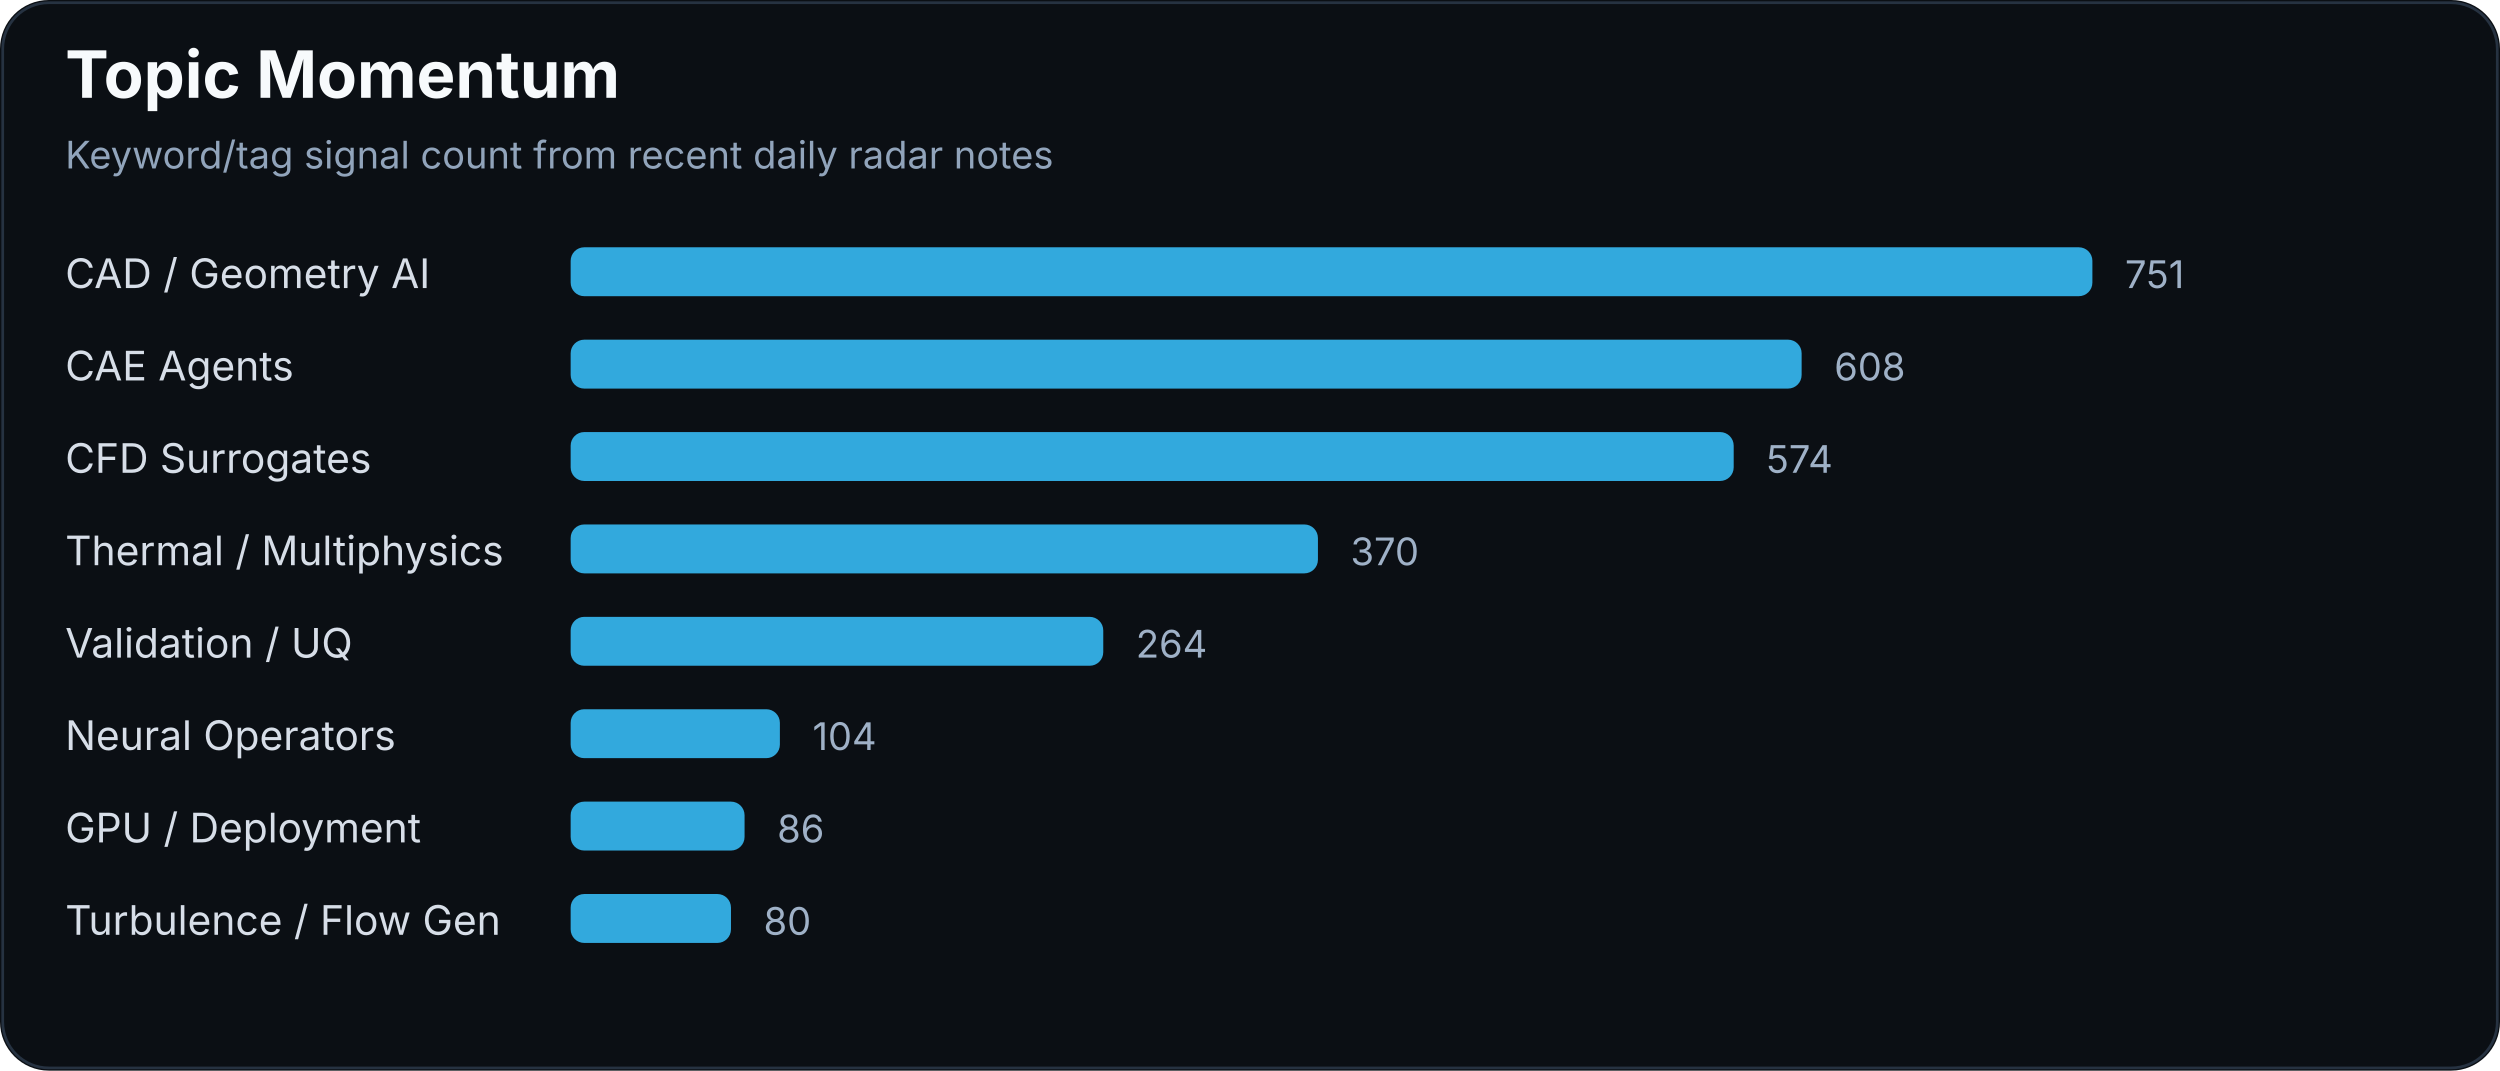
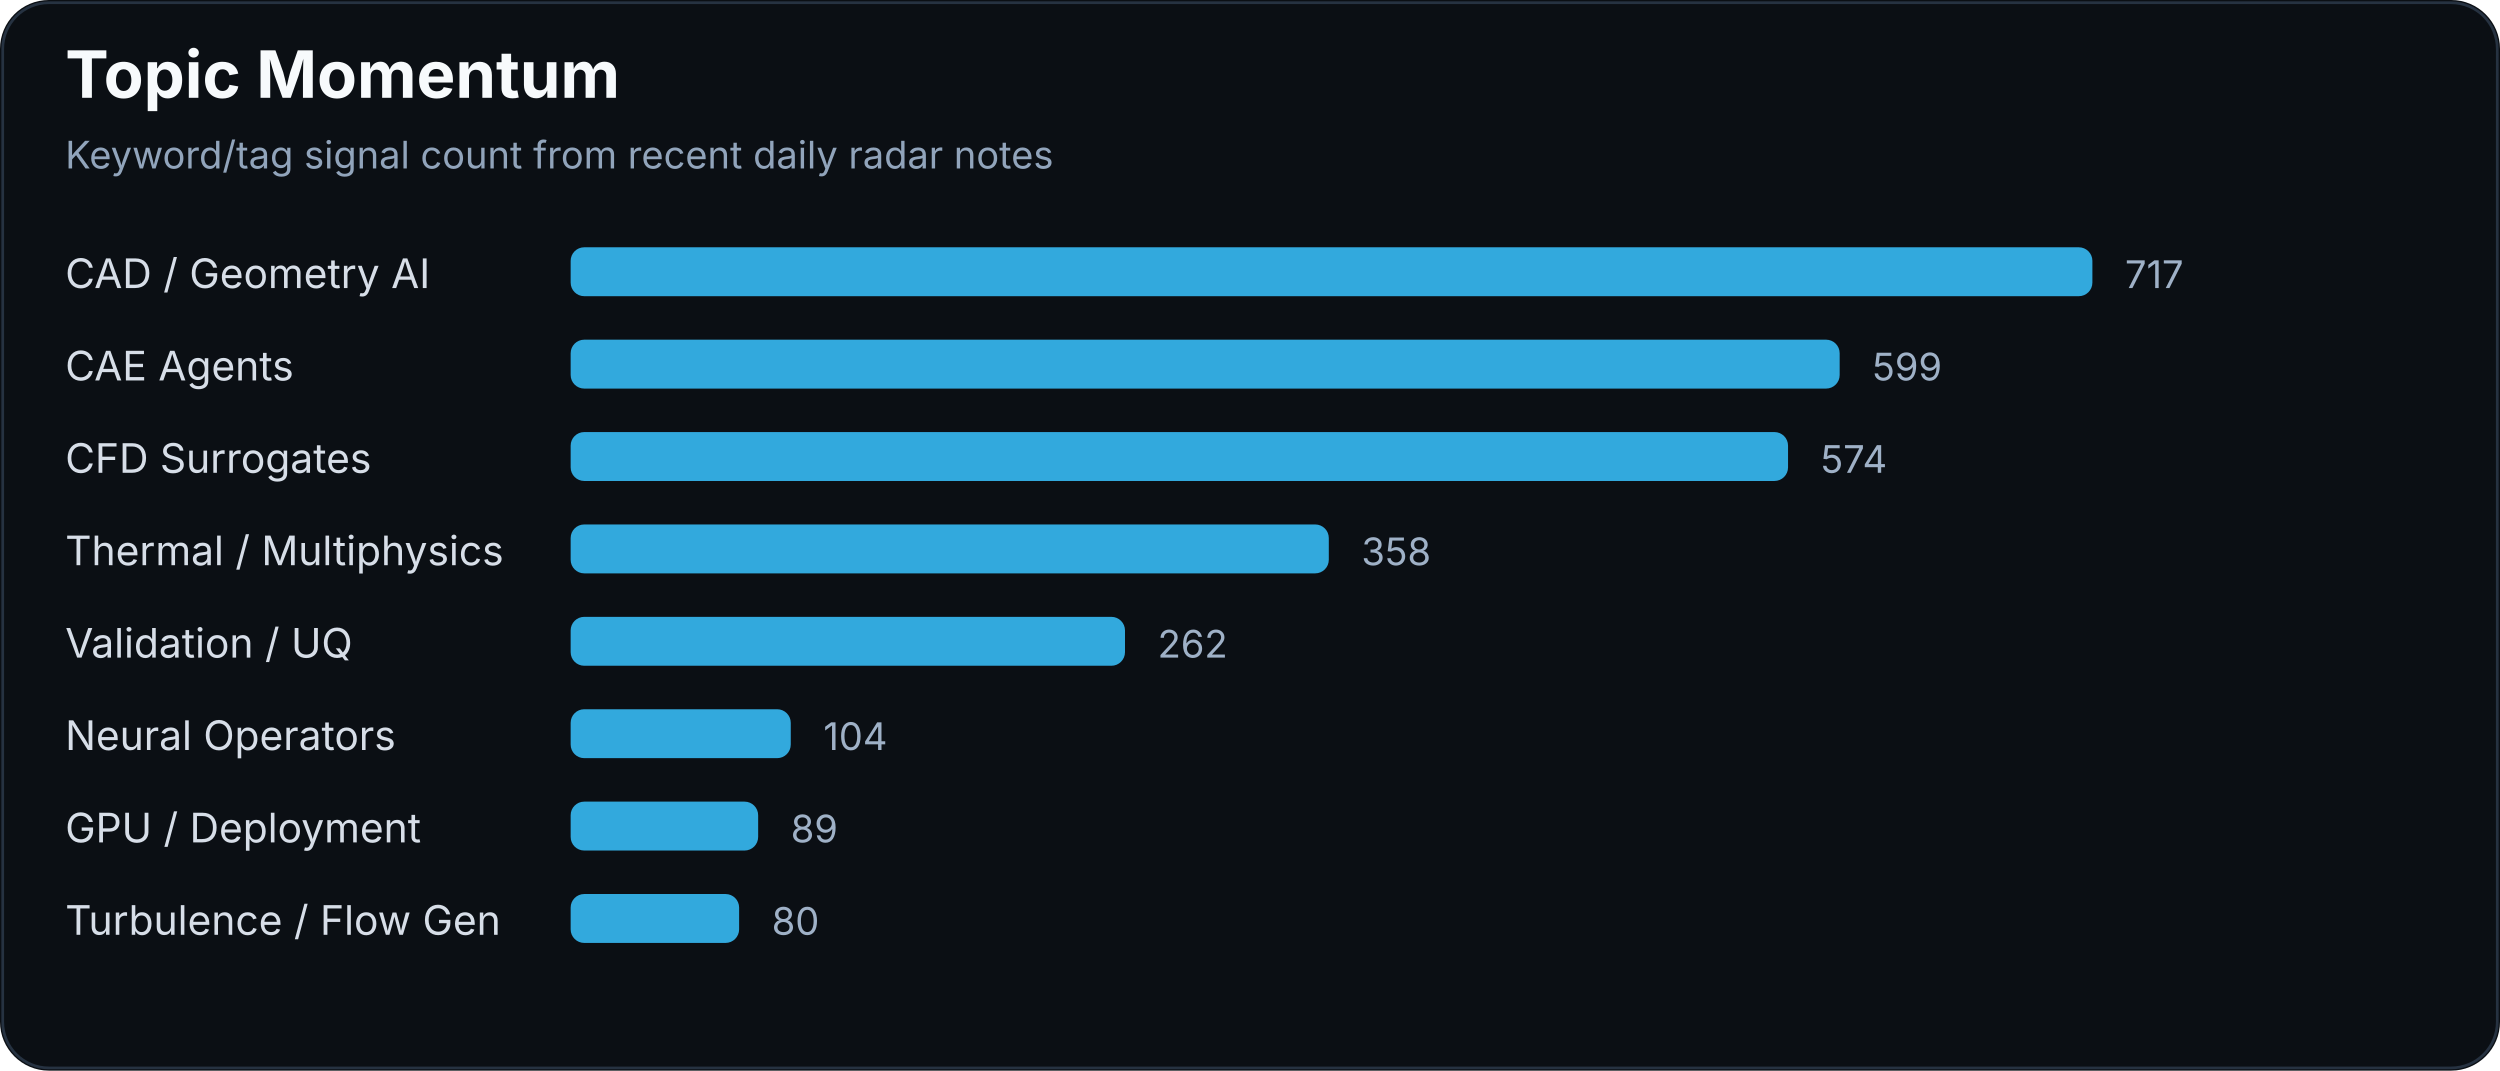
<svg xmlns="http://www.w3.org/2000/svg" width="920" height="394" viewBox="0 0 920 394">
  <rect width="100%" height="100%" rx="18" fill="#0b0f14" />
  <rect x="1" y="1" width="918" height="392" rx="17" fill="none" stroke="#263241" />
  <text x="24" y="36" font-size="24" font-family="Inter, ui-sans-serif, system-ui, -apple-system, Segoe UI, sans-serif" font-weight="700" fill="#f7fafc">Topic Momentum</text>
  <text x="24" y="62" font-size="14" font-family="Inter, ui-sans-serif, system-ui, -apple-system, Segoe UI, sans-serif" fill="#91a4bb">Keyword/tag signal count from recent daily radar notes</text>
  <g font-family="Inter, ui-sans-serif, system-ui, -apple-system, Segoe UI, sans-serif">
    <text x="24" y="106" font-size="15" fill="#d7dee8">CAD / Geometry AI</text>
    <rect x="210" y="91" width="560" height="18" rx="5" fill="#38bdf8" opacity="0.88" />
-     <text x="782" y="106" font-size="14" fill="#9fb1c7">751</text>
+     <text x="782" y="106" font-size="14" fill="#9fb1c7">717</text>
    <text x="24" y="140" font-size="15" fill="#d7dee8">CAE Agents</text>
-     <rect x="210" y="125" width="453" height="18" rx="5" fill="#38bdf8" opacity="0.88" />
-     <text x="675" y="140" font-size="14" fill="#9fb1c7">608</text>
+     <rect x="210" y="125" width="467" height="18" rx="5" fill="#38bdf8" opacity="0.88" />
+     <text x="689" y="140" font-size="14" fill="#9fb1c7">599</text>
    <text x="24" y="174" font-size="15" fill="#d7dee8">CFD Surrogates</text>
-     <rect x="210" y="159" width="428" height="18" rx="5" fill="#38bdf8" opacity="0.88" />
-     <text x="650" y="174" font-size="14" fill="#9fb1c7">574</text>
+     <rect x="210" y="159" width="448" height="18" rx="5" fill="#38bdf8" opacity="0.88" />
+     <text x="670" y="174" font-size="14" fill="#9fb1c7">574</text>
    <text x="24" y="208" font-size="15" fill="#d7dee8">Thermal / Multiphysics</text>
-     <rect x="210" y="193" width="275" height="18" rx="5" fill="#38bdf8" opacity="0.88" />
-     <text x="497" y="208" font-size="14" fill="#9fb1c7">370</text>
+     <rect x="210" y="193" width="279" height="18" rx="5" fill="#38bdf8" opacity="0.88" />
+     <text x="501" y="208" font-size="14" fill="#9fb1c7">358</text>
    <text x="24" y="242" font-size="15" fill="#d7dee8">Validation / UQ</text>
-     <rect x="210" y="227" width="196" height="18" rx="5" fill="#38bdf8" opacity="0.88" />
-     <text x="418" y="242" font-size="14" fill="#9fb1c7">264</text>
+     <rect x="210" y="227" width="204" height="18" rx="5" fill="#38bdf8" opacity="0.88" />
+     <text x="426" y="242" font-size="14" fill="#9fb1c7">262</text>
    <text x="24" y="276" font-size="15" fill="#d7dee8">Neural Operators</text>
-     <rect x="210" y="261" width="77" height="18" rx="5" fill="#38bdf8" opacity="0.88" />
-     <text x="299" y="276" font-size="14" fill="#9fb1c7">104</text>
+     <rect x="210" y="261" width="81" height="18" rx="5" fill="#38bdf8" opacity="0.88" />
+     <text x="303" y="276" font-size="14" fill="#9fb1c7">104</text>
    <text x="24" y="310" font-size="15" fill="#d7dee8">GPU / Deployment</text>
-     <rect x="210" y="295" width="64" height="18" rx="5" fill="#38bdf8" opacity="0.88" />
-     <text x="286" y="310" font-size="14" fill="#9fb1c7">86</text>
+     <rect x="210" y="295" width="69" height="18" rx="5" fill="#38bdf8" opacity="0.88" />
+     <text x="291" y="310" font-size="14" fill="#9fb1c7">89</text>
    <text x="24" y="344" font-size="15" fill="#d7dee8">Turbulence / Flow Gen</text>
-     <rect x="210" y="329" width="59" height="18" rx="5" fill="#38bdf8" opacity="0.88" />
-     <text x="281" y="344" font-size="14" fill="#9fb1c7">80</text>
+     <rect x="210" y="329" width="62" height="18" rx="5" fill="#38bdf8" opacity="0.88" />
+     <text x="284" y="344" font-size="14" fill="#9fb1c7">80</text>
  </g>
</svg>
